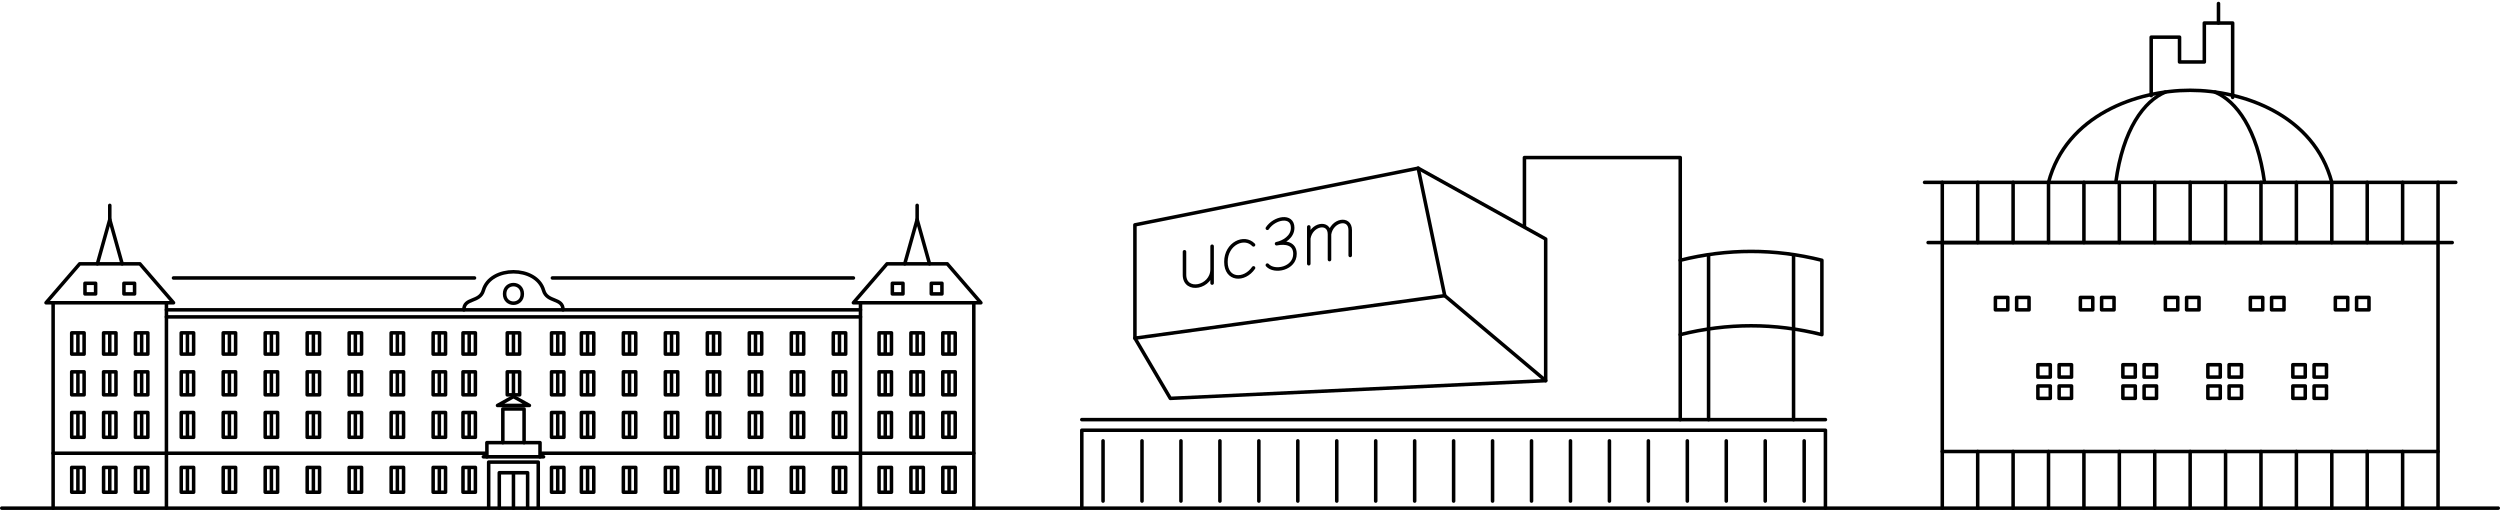
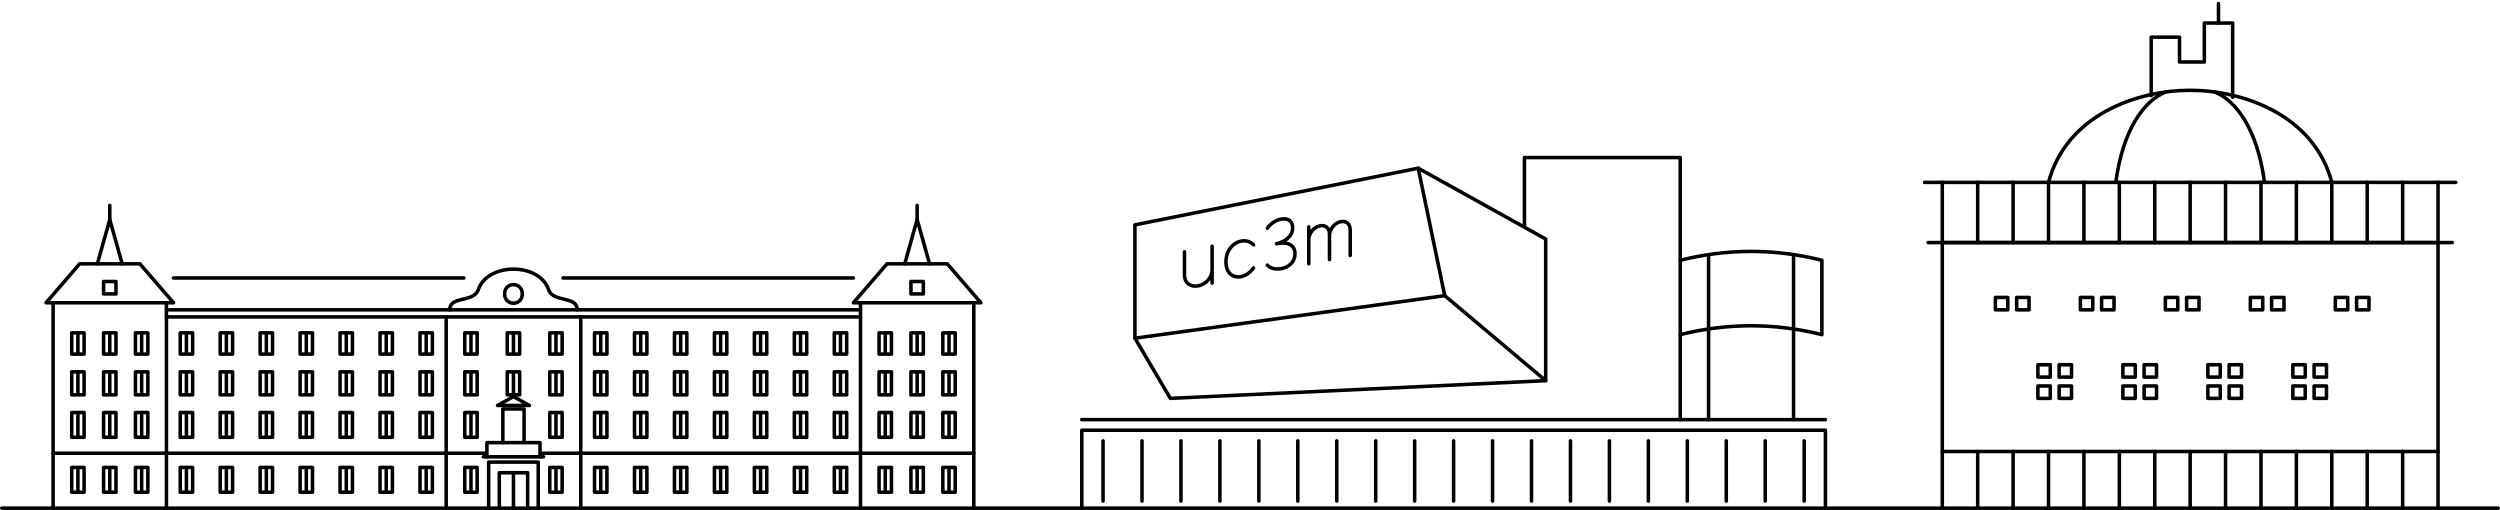
<svg xmlns="http://www.w3.org/2000/svg" fill="none" stroke="currentColor" stroke-linecap="round" stroke-linejoin="round" stroke-width="2" viewBox="-1 -1 1412 288">
  <path d="M29 286V170h-4l19-22h34l19 22h-4v116" />
  <path d="M29 170h64" />
  <path d="m54 148 7-25 7 25" />
  <path d="M61 123v-8" />
-   <path d="M47 165h6v-6h-6Zm22 0h6v-6h-6Z" />
+   <path d="M57.5 165h7v-7h-7Z" />
  <path d="M485 286V170h-4l19-22h34l19 22h-4v116" />
  <path d="M485 170h64" />
  <path d="m510 148 7-25 7 25" />
  <path d="M517 123v-8" />
-   <path d="M503 165h6v-6h-6Zm22 0h6v-6h-6Z" />
+   <path d="M513.5 165h7v-7h-7Z" />
  <path d="M93 174h392" />
  <path d="M93 178h392" />
-   <path d="M97 156h170" />
-   <path d="M311 156h170" />
-   <path d="M261 174c0-7 9-4 11-11 4-14 30-14 34 0 2 7 11 4 11 11" />
+   <path d="M97 156h164" />
+   <path d="M317 156h164" />
+   <path d="M251 178v108" />
+   <path d="M327 178v108" />
+   <path d="M253 174c0-8 13-4 16-11 5-16 35-16 40 0 3 7 16 3 16 11" />
  <path d="M284 165c0 7 10 7 10 0s-10-7-10 0" />
  <path d="M29 255h244" />
  <path d="M305 255h244" />
-   <path d="M39.5 277v-14h7v14Zm3.5 0v-14m14.5 14v-14h7v14Zm3.5 0v-14m14.5 14v-14h7v14Zm3.5 0v-14m22.36 14v-14h7v14Zm3.5 0v-14m20.21 14v-14h7v14Zm3.5 0v-14m20.22 14v-14h7v14Zm3.5 0v-14m20.21 14v-14h7v14Zm3.5 0v-14m20.21 14v-14h7v14Zm3.5 0v-14m20.22 14v-14h7v14Zm3.5 0v-14m20.21 14v-14h7v14Zm3.5 0v-14m13.36 14v-14h7v14Zm3.5 0v-14m46.5 14v-14h7v14Zm3.5 0v-14m13.36 14v-14h7v14Zm3.5 0v-14m20.21 14v-14h7v14Zm3.5 0v-14m20.22 14v-14h7v14Zm3.5 0v-14m20.21 14v-14h7v14Zm3.5 0v-14m20.21 14v-14h7v14Zm3.5 0v-14m20.22 14v-14h7v14Zm3.5 0v-14m20.21 14v-14h7v14Zm3.5 0v-14m22.36 14v-14h7v14Zm3.5 0v-14m14.5 14v-14h7v14Zm3.5 0v-14m14.5 14v-14h7v14Zm3.5 0v-14" />
-   <path d="M39.5 246v-14h7v14Zm3.5 0v-14m14.5 14v-14h7v14Zm3.5 0v-14m14.5 14v-14h7v14Zm3.5 0v-14m22.36 14v-14h7v14Zm3.5 0v-14m20.21 14v-14h7v14Zm3.5 0v-14m20.22 14v-14h7v14Zm3.5 0v-14m20.21 14v-14h7v14Zm3.5 0v-14m20.21 14v-14h7v14Zm3.5 0v-14m20.22 14v-14h7v14Zm3.5 0v-14m20.21 14v-14h7v14Zm3.5 0v-14m13.36 14v-14h7v14Zm3.5 0v-14m46.5 14v-14h7v14Zm3.5 0v-14m13.36 14v-14h7v14Zm3.5 0v-14m20.21 14v-14h7v14Zm3.5 0v-14m20.22 14v-14h7v14Zm3.5 0v-14m20.21 14v-14h7v14Zm3.5 0v-14m20.21 14v-14h7v14Zm3.5 0v-14m20.22 14v-14h7v14Zm3.5 0v-14m20.21 14v-14h7v14Zm3.5 0v-14m22.36 14v-14h7v14Zm3.5 0v-14m14.5 14v-14h7v14Zm3.5 0v-14m14.5 14v-14h7v14Zm3.5 0v-14" />
-   <path d="M39.5 222v-13h7v13Zm3.5 0v-13m14.5 13v-13h7v13Zm3.5 0v-13m14.5 13v-13h7v13Zm3.5 0v-13m22.36 13v-13h7v13Zm3.5 0v-13m20.21 13v-13h7v13Zm3.5 0v-13m20.22 13v-13h7v13Zm3.5 0v-13m20.21 13v-13h7v13Zm3.5 0v-13m20.21 13v-13h7v13Zm3.5 0v-13m20.22 13v-13h7v13Zm3.5 0v-13m20.21 13v-13h7v13Zm3.5 0v-13m13.36 13v-13h7v13Zm3.5 0v-13m21.5 13v-13h7v13Zm3.5 0v-13m21.5 13v-13h7v13Zm3.5 0v-13m13.36 13v-13h7v13Zm3.5 0v-13m20.21 13v-13h7v13Zm3.5 0v-13m20.22 13v-13h7v13Zm3.5 0v-13m20.21 13v-13h7v13Zm3.5 0v-13m20.21 13v-13h7v13Zm3.5 0v-13m20.22 13v-13h7v13Zm3.5 0v-13m20.21 13v-13h7v13Zm3.5 0v-13m22.36 13v-13h7v13Zm3.5 0v-13m14.5 13v-13h7v13Zm3.5 0v-13m14.5 13v-13h7v13Zm3.5 0v-13" />
-   <path d="M39.5 199v-12h7v12Zm3.5 0v-12m14.5 12v-12h7v12Zm3.5 0v-12m14.5 12v-12h7v12Zm3.5 0v-12m22.36 12v-12h7v12Zm3.5 0v-12m20.21 12v-12h7v12Zm3.5 0v-12m20.22 12v-12h7v12Zm3.5 0v-12m20.21 12v-12h7v12Zm3.5 0v-12m20.21 12v-12h7v12Zm3.5 0v-12m20.22 12v-12h7v12Zm3.5 0v-12m20.21 12v-12h7v12Zm3.5 0v-12m13.36 12v-12h7v12Zm3.5 0v-12m21.5 12v-12h7v12Zm3.5 0v-12m21.5 12v-12h7v12Zm3.5 0v-12m13.36 12v-12h7v12Zm3.5 0v-12m20.21 12v-12h7v12Zm3.5 0v-12m20.22 12v-12h7v12Zm3.5 0v-12m20.21 12v-12h7v12Zm3.5 0v-12m20.21 12v-12h7v12Zm3.5 0v-12m20.22 12v-12h7v12Zm3.5 0v-12m20.21 12v-12h7v12Zm3.5 0v-12m22.36 12v-12h7v12Zm3.5 0v-12m14.5 12v-12h7v12Zm3.5 0v-12m14.5 12v-12h7v12Zm3.5 0v-12" />
+   <path d="M39.5 277v-14h7v14Zm3.5 0v-14m14.5 14v-14h7v14Zm3.5 0v-14m14.5 14v-14h7v14Zm3.5 0v-14m21.79 14v-14h7v14Zm3.5 0v-14m19.07 14v-14h7v14Zm3.5 0v-14m19.07 14v-14h7v14Zm3.5 0v-14m19.07 14v-14h7v14Zm3.5 0v-14m19.07 14v-14h7v14Zm3.5 0v-14m19.07 14v-14h7v14Zm3.5 0v-14m19.07 14v-14h7v14Zm3.5 0v-14m21.79 14v-14h7v14Zm3.5 0v-14m44.5 14v-14h7v14Zm3.5 0v-14m21.79 14v-14h7v14Zm3.5 0v-14m19.07 14v-14h7v14Zm3.5 0v-14m19.07 14v-14h7v14Zm3.5 0v-14m19.07 14v-14h7v14Zm3.5 0v-14m19.07 14v-14h7v14Zm3.5 0v-14m19.07 14v-14h7v14Zm3.5 0v-14m19.07 14v-14h7v14Zm3.5 0v-14m21.79 14v-14h7v14Zm3.5 0v-14m14.5 14v-14h7v14Zm3.5 0v-14m14.5 14v-14h7v14Zm3.5 0v-14" />
+   <path d="M39.5 246v-14h7v14Zm3.5 0v-14m14.5 14v-14h7v14Zm3.5 0v-14m14.5 14v-14h7v14Zm3.5 0v-14m21.79 14v-14h7v14Zm3.5 0v-14m19.07 14v-14h7v14Zm3.5 0v-14m19.07 14v-14h7v14Zm3.5 0v-14m19.07 14v-14h7v14Zm3.5 0v-14m19.07 14v-14h7v14Zm3.5 0v-14m19.07 14v-14h7v14Zm3.5 0v-14m19.07 14v-14h7v14Zm3.5 0v-14m21.79 14v-14h7v14Zm3.5 0v-14m44.5 14v-14h7v14Zm3.5 0v-14m21.79 14v-14h7v14Zm3.5 0v-14m19.07 14v-14h7v14Zm3.5 0v-14m19.07 14v-14h7v14Zm3.5 0v-14m19.07 14v-14h7v14Zm3.5 0v-14m19.07 14v-14h7v14Zm3.5 0v-14m19.07 14v-14h7v14Zm3.5 0v-14m19.07 14v-14h7v14Zm3.5 0v-14m21.79 14v-14h7v14Zm3.5 0v-14m14.5 14v-14h7v14Zm3.5 0v-14m14.5 14v-14h7v14Zm3.5 0v-14" />
+   <path d="M39.5 222v-13h7v13Zm3.5 0v-13m14.5 13v-13h7v13Zm3.5 0v-13m14.5 13v-13h7v13Zm3.5 0v-13m21.79 13v-13h7v13Zm3.5 0v-13m19.07 13v-13h7v13Zm3.5 0v-13m19.07 13v-13h7v13Zm3.5 0v-13m19.07 13v-13h7v13Zm3.5 0v-13m19.07 13v-13h7v13Zm3.5 0v-13m19.07 13v-13h7v13Zm3.5 0v-13m19.07 13v-13h7v13Zm3.5 0v-13m21.79 13v-13h7v13Zm3.5 0v-13m20.5 13v-13h7v13Zm3.5 0v-13m20.5 13v-13h7v13Zm3.5 0v-13m21.79 13v-13h7v13Zm3.5 0v-13m19.07 13v-13h7v13Zm3.5 0v-13m19.07 13v-13h7v13Zm3.5 0v-13m19.07 13v-13h7v13Zm3.5 0v-13m19.07 13v-13h7v13Zm3.5 0v-13m19.07 13v-13h7v13Zm3.5 0v-13m19.07 13v-13h7v13Zm3.5 0v-13m21.79 13v-13h7v13Zm3.5 0v-13m14.5 13v-13h7v13Zm3.5 0v-13m14.5 13v-13h7v13Zm3.5 0v-13" />
+   <path d="M39.5 199v-12h7v12Zm3.5 0v-12m14.5 12v-12h7v12Zm3.5 0v-12m14.5 12v-12h7v12Zm3.5 0v-12m21.79 12v-12h7v12Zm3.5 0v-12m19.07 12v-12h7v12Zm3.5 0v-12m19.07 12v-12h7v12Zm3.5 0v-12m19.07 12v-12h7v12Zm3.5 0v-12m19.07 12v-12h7v12Zm3.5 0v-12m19.07 12v-12h7v12Zm3.5 0v-12m19.07 12v-12h7v12Zm3.5 0v-12m21.79 12v-12h7v12Zm3.5 0v-12m20.5 12v-12h7v12Zm3.5 0v-12m20.5 12v-12h7v12Zm3.5 0v-12m21.79 12v-12h7v12Zm3.5 0v-12m19.07 12v-12h7v12Zm3.5 0v-12m19.07 12v-12h7v12Zm3.5 0v-12m19.07 12v-12h7v12Zm3.5 0v-12m19.07 12v-12h7v12Zm3.5 0v-12m19.07 12v-12h7v12Zm3.5 0v-12m19.07 12v-12h7v12Zm3.5 0v-12m21.79 12v-12h7v12Zm3.5 0v-12m14.5 12v-12h7v12Zm3.5 0v-12m14.5 12v-12h7v12Zm3.5 0v-12" />
  <path d="M275 286v-26h28v26" />
  <path d="M272 257h34" />
  <path d="M281 286v-20h16v20" />
  <path d="M289 286v-20" />
  <path d="M274 257v-8h30v8" />
  <path d="M283 249v-19h12v19" />
  <path d="m280 228 9-5 9 5Z" />
  <path d="M610 286v-44h420v44" />
  <path d="M610 236h420" />
  <path d="M622 282v-34m22 34v-34m22 34v-34m22 34v-34m22 34v-34m22 34v-34m22 34v-34m22 34v-34m22 34v-34m22 34v-34m22 34v-34m22 34v-34m22 34v-34m22 34v-34m22 34v-34m22 34v-34m22 34v-34m22 34v-34m22 34v-34" />
  <path d="M640 190v-64l160-32 15 72Z" />
  <path d="m800 94 72 40v80l-57-48" />
  <path d="m640 190 20 34 212-10" />
  <path d="M860 127V88h88v148" />
  <path d="M948 146q40-10 80 0v42q-40-10-80 0" />
  <path d="M964 143v93m48-93v93" />
  <path d="M668 141.2v13c0 10.4 15.6 7.28 15.6-3.12v-13 20.8" />
  <path d="M707 137.3c-5.2-5.46-15.6-.78-15.6 9.62s10.4 10.92 15.6 3.38" />
  <path d="M714.8 127.94c3.9-5.98 14.3-8.06 14.3-.26 0 5.2-5.2 8.19-9.1 8.97 5.2-1.04 10.4-.13 10.4 5.72 0 8.45-11.7 10.79-15.6 6.37" />
  <path d="M738.2 147.96v-20.8 6.5c1.3-8.06 11.7-10.14 11.7-2.34v14.3-14.3c1.3-8.06 11.7-10.14 11.7-2.34v14.3" />
  <path d="M1096 286V136h280v150" />
  <path d="M1096 254h280" />
  <path d="M1116 286v-32m20 32v-32m20 32v-32m20 32v-32m20 32v-32m20 32v-32m20 32v-32m20 32v-32m20 32v-32m20 32v-32m20 32v-32m20 32v-32m20 32v-32" />
  <path d="M1088 136h296" />
  <path d="M1096 136v-34m20 34v-34m20 34v-34m20 34v-34m20 34v-34m20 34v-34m20 34v-34m20 34v-34m20 34v-34m20 34v-34m20 34v-34m20 34v-34m20 34v-34m20 34v-34m20 34v-34" />
  <path d="M1086 102h300" />
  <path d="M1126 174h7v-7h-7Zm12 0h7v-7h-7Zm36 0h7v-7h-7Zm12 0h7v-7h-7Zm36 0h7v-7h-7Zm12 0h7v-7h-7Zm36 0h7v-7h-7Zm12 0h7v-7h-7Zm36 0h7v-7h-7Zm12 0h7v-7h-7Z" />
  <path d="M1150 224h7v-7h-7Zm12 0h7v-7h-7Zm-12-12h7v-7h-7Zm12 0h7v-7h-7Zm36 12h7v-7h-7Zm12 0h7v-7h-7Zm-12-12h7v-7h-7Zm12 0h7v-7h-7Zm36 12h7v-7h-7Zm12 0h7v-7h-7Zm-12-12h7v-7h-7Zm12 0h7v-7h-7Zm36 12h7v-7h-7Zm12 0h7v-7h-7Zm-12-12h7v-7h-7Zm12 0h7v-7h-7Z" />
  <path d="M1156 102c10-38 50-52 80-52s70 14 80 52" />
  <path d="M1194 102c4-30 16-46 28-51" />
  <path d="M1278 102c-4-30-16-46-28-51" />
  <path d="M1214 53V20h16v14h14V12h16v42" />
  <path d="M1252 12V1" />
  <path d="M0 286h1410" />
</svg>
